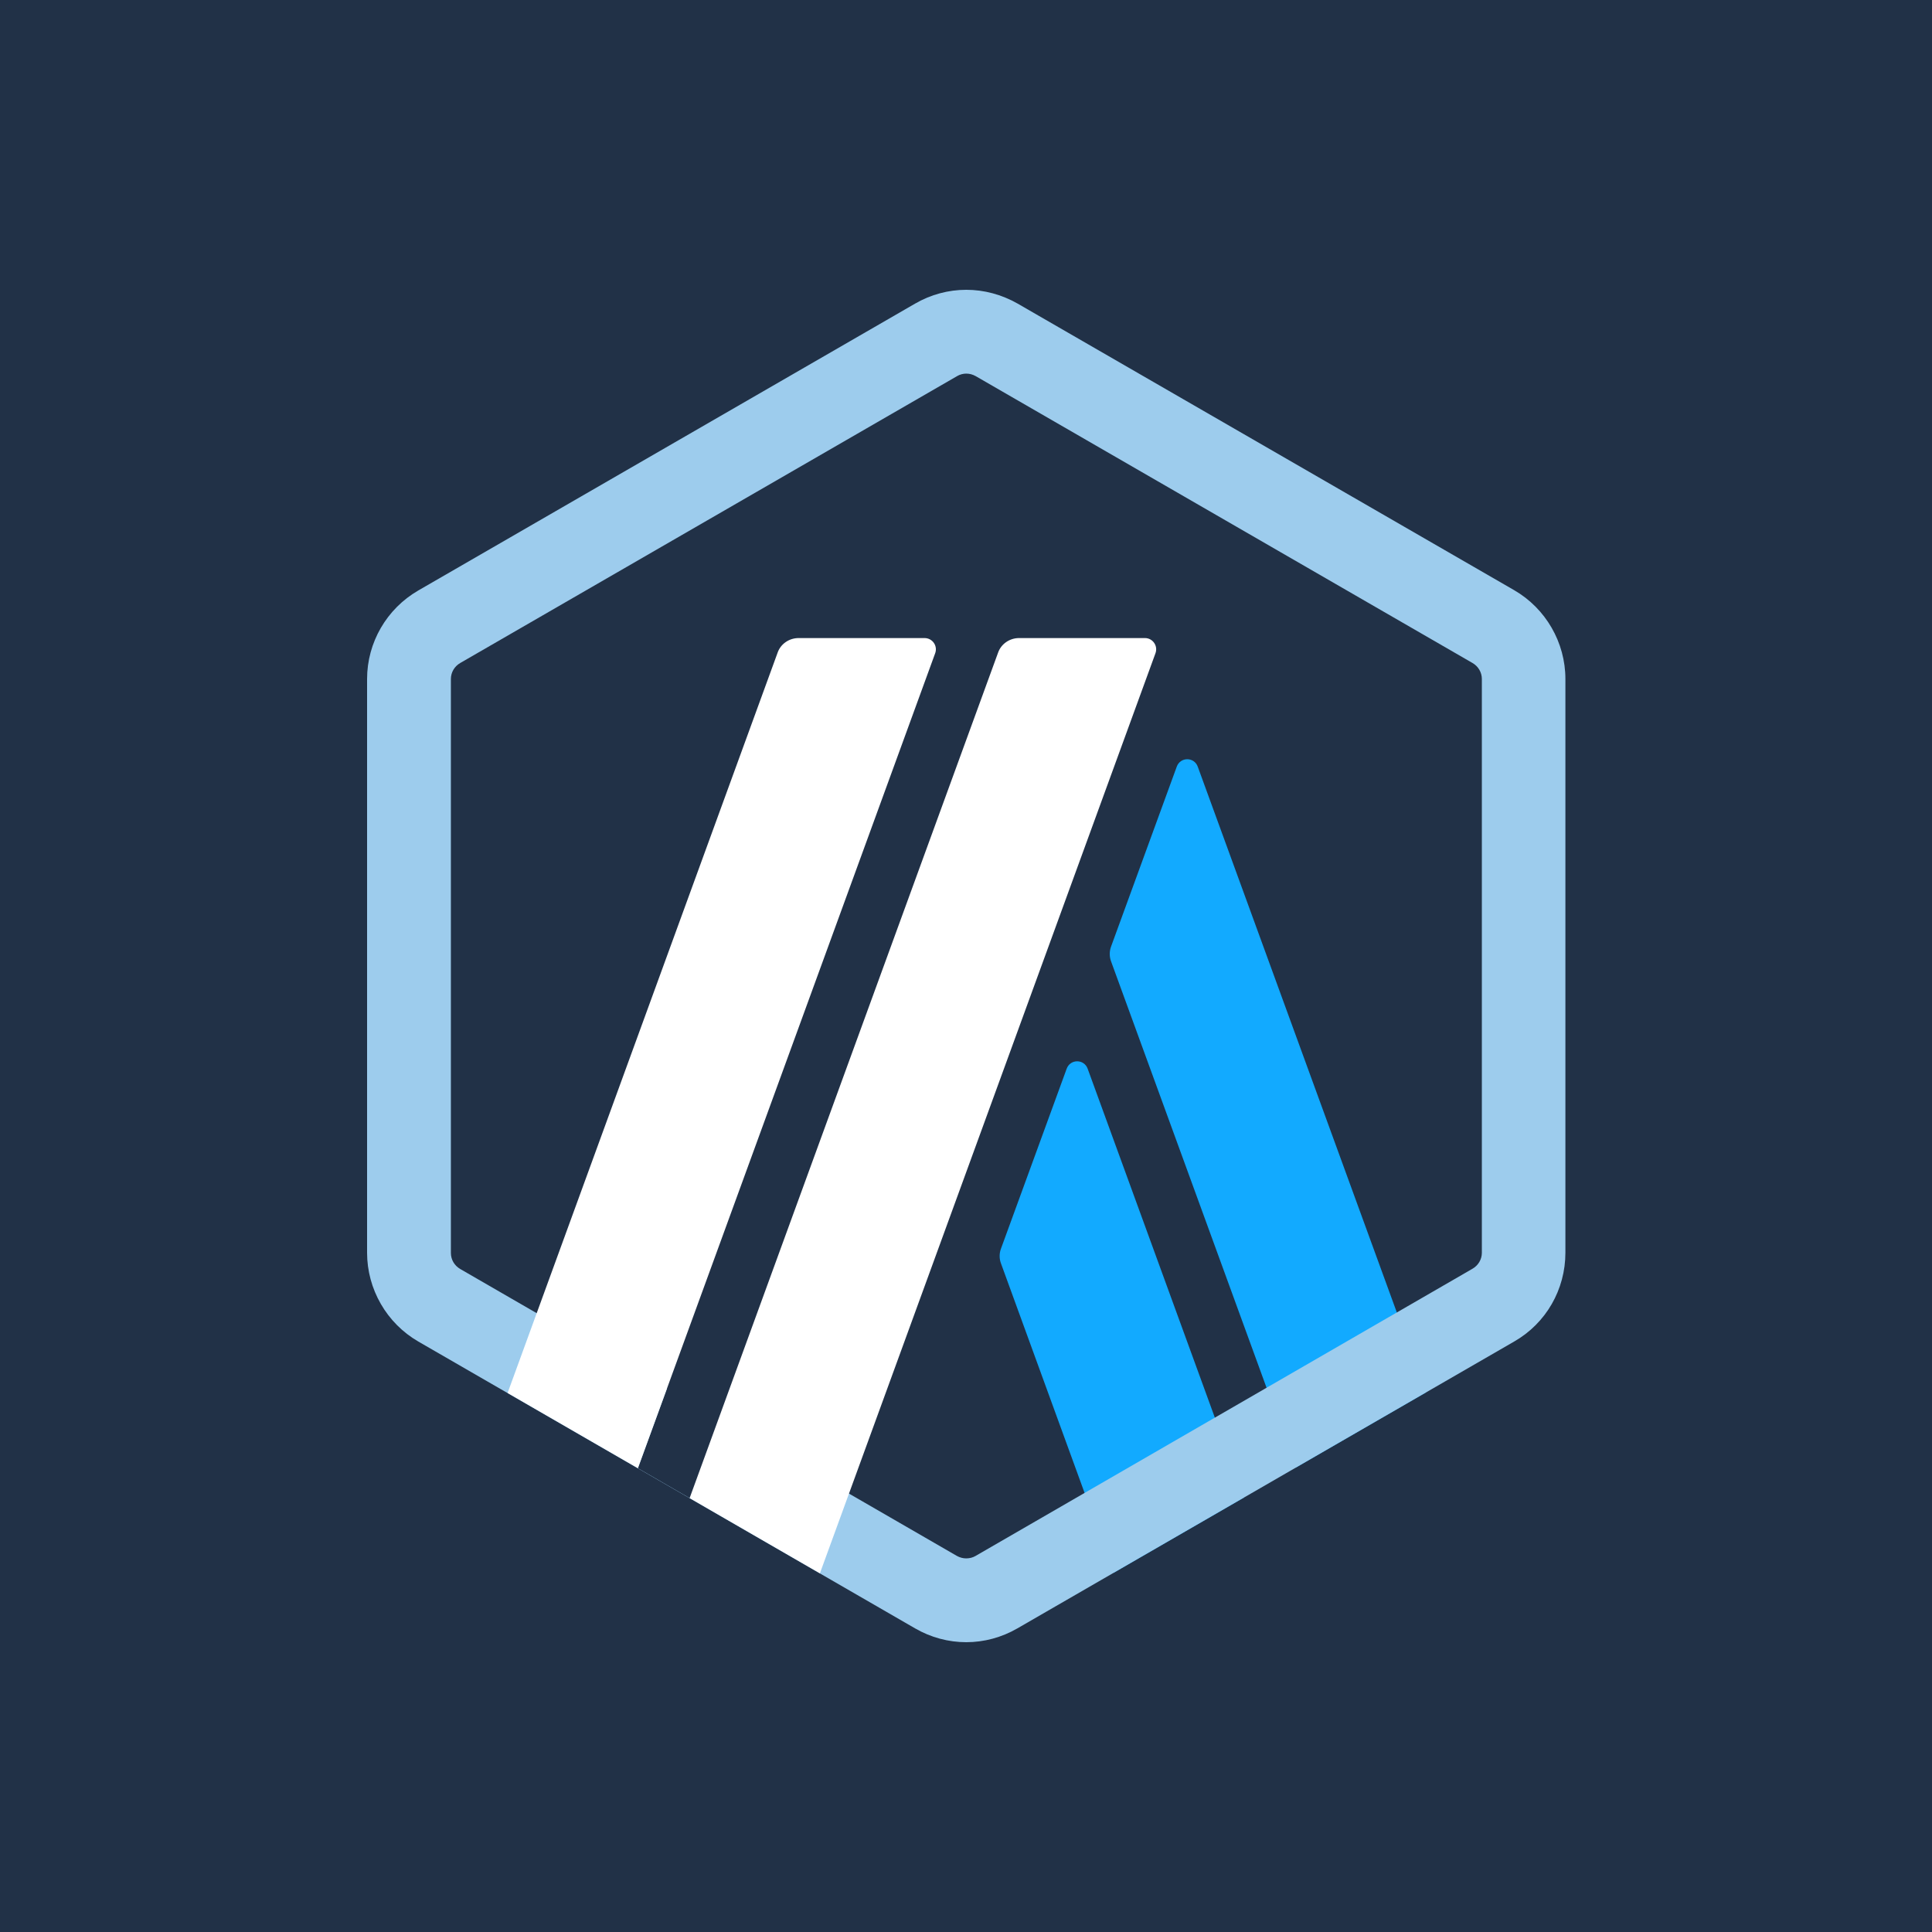
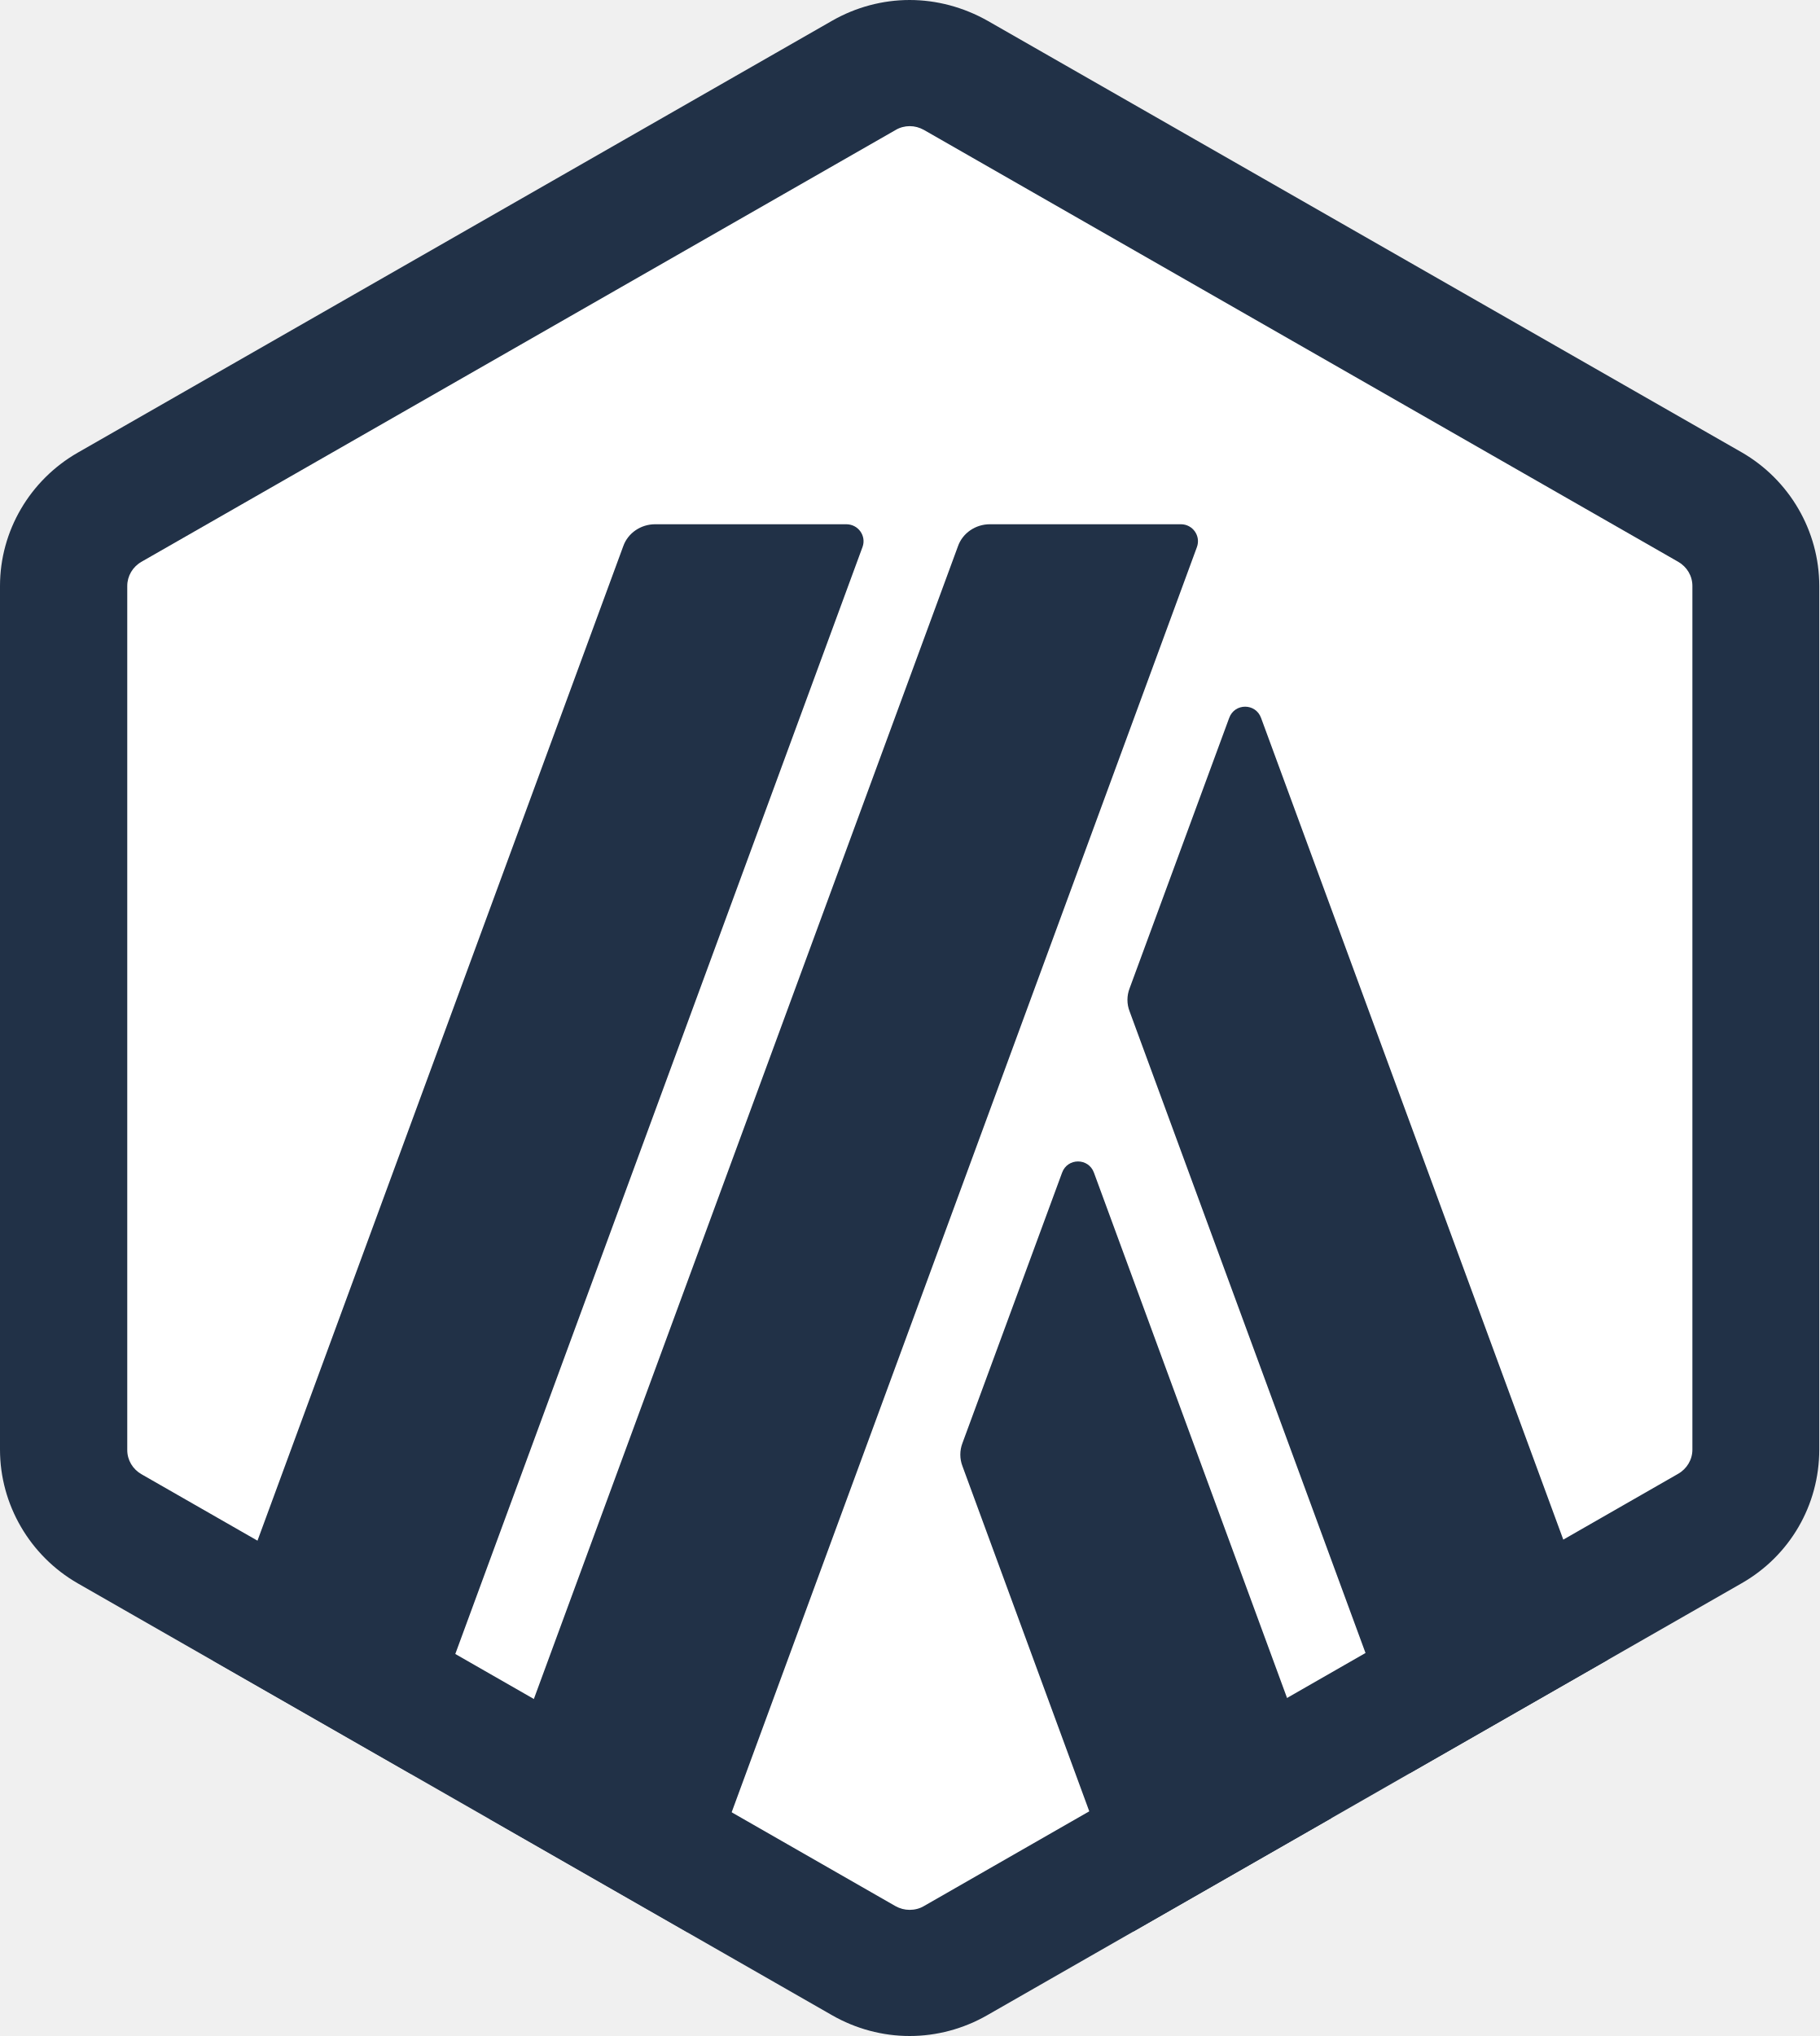
- <svg xmlns="http://www.w3.org/2000/svg" width="100" height="100" viewBox="0 0 100 100" fill="none">
-   <rect width="100" height="100" fill="#213147" />
-   <path d="M21.348 36.276V63.724C21.348 65.47 22.279 67.088 23.796 67.962L47.564 81.678C49.082 82.552 50.943 82.552 52.461 81.678L76.228 67.962C77.746 67.088 78.677 65.47 78.677 63.724V36.276C78.677 34.529 77.746 32.912 76.228 32.038L52.461 18.322C50.943 17.448 49.082 17.448 47.564 18.322L23.796 32.038C22.293 32.912 21.348 34.529 21.348 36.276Z" fill="#213147" />
-   <path d="M55.21 55.319L51.817 64.612C51.716 64.869 51.716 65.156 51.817 65.413L57.644 81.406L64.388 77.512L56.298 55.319C56.112 54.804 55.396 54.804 55.21 55.319Z" fill="#12AAFF" />
-   <path d="M61.996 39.684C61.81 39.169 61.094 39.169 60.908 39.684L57.515 48.976C57.415 49.234 57.415 49.52 57.515 49.778L67.065 75.965L73.809 72.071L61.996 39.684Z" fill="#12AAFF" />
-   <path d="M50.013 19.338C50.184 19.338 50.342 19.381 50.499 19.467L76.214 34.315C76.515 34.487 76.701 34.802 76.701 35.145V64.841C76.701 65.184 76.515 65.499 76.214 65.671L50.499 80.533C50.356 80.619 50.184 80.662 50.013 80.662C49.841 80.662 49.683 80.619 49.526 80.533L23.825 65.685C23.524 65.513 23.338 65.198 23.338 64.855V35.145C23.338 34.802 23.524 34.487 23.825 34.315L49.54 19.467C49.683 19.381 49.855 19.338 50.013 19.338ZM50.013 15C49.096 15 48.18 15.243 47.364 15.716L21.649 30.564C20.017 31.509 19 33.255 19 35.145V64.841C19 66.73 20.017 68.492 21.649 69.436L47.364 84.284C48.18 84.757 49.096 85 50.013 85C50.929 85 51.845 84.757 52.661 84.284L78.376 69.436C80.023 68.492 81.025 66.745 81.025 64.841V35.145C81.025 33.255 80.008 31.494 78.376 30.549L52.676 15.716C51.845 15.243 50.929 15 50.013 15Z" fill="#9DCCED" />
-   <path d="M33.017 75.994L35.38 69.522L40.133 73.474L35.695 77.54L33.017 75.994Z" fill="#213147" />
-   <path d="M47.85 33.026H41.336C40.849 33.026 40.405 33.327 40.248 33.785L26.273 72.1L33.017 75.994L48.409 33.799C48.538 33.427 48.266 33.026 47.85 33.026Z" fill="white" />
-   <path d="M59.262 33.026H52.747C52.261 33.026 51.817 33.327 51.659 33.785L35.695 77.54L42.438 81.435L59.806 33.814C59.949 33.427 59.663 33.026 59.262 33.026Z" fill="white" />
+ <svg xmlns="http://www.w3.org/2000/svg" width="42" height="47" viewBox="0 0 42 47" fill="none">
+   <g clip-path="url(#clip0_445_269)">
+     <path d="M1.591 14.286V32.715C1.591 33.888 2.221 34.973 3.248 35.56L19.343 44.77C20.371 45.357 21.631 45.357 22.659 44.77L38.753 35.56C39.781 34.973 40.411 33.888 40.411 32.715V14.286C40.411 13.113 39.781 12.027 38.753 11.441L22.659 2.231C21.631 1.644 20.371 1.644 19.343 2.231L3.248 11.441C2.231 12.027 1.591 13.113 1.591 14.286Z" fill="white" />
+     <path d="M24.52 27.071L22.221 33.31C22.154 33.483 22.154 33.676 22.221 33.848L26.167 44.587L30.734 41.972L25.256 27.071C25.131 26.725 24.645 26.725 24.52 27.071Z" fill="#213147" />
+     <path d="M29.114 16.573C28.989 16.227 28.503 16.227 28.378 16.573L26.08 22.812C26.012 22.985 26.012 23.178 26.08 23.35L32.546 40.934L37.113 38.319L29.114 16.573Z" fill="#213147" />
+     <path d="M21.001 2.912C21.117 2.912 21.224 2.941 21.33 2.999L38.743 12.968C38.946 13.084 39.072 13.294 39.072 13.526V33.464C39.072 33.694 38.946 33.906 38.743 34.022L21.33 44.001C21.233 44.059 21.116 44.088 21.001 44.088C20.885 44.088 20.777 44.059 20.672 44.001L3.267 34.032C3.064 33.916 2.938 33.706 2.938 33.474V13.526C2.938 13.296 3.064 13.084 3.267 12.968L20.68 2.999C20.777 2.941 20.894 2.912 21.001 2.912ZM21.001 0C20.381 0 19.759 0.164 19.207 0.481L1.794 10.45C0.689 11.084 0 12.258 0 13.526V33.464C0 34.732 0.689 35.915 1.794 36.55L19.207 46.519C19.759 46.836 20.379 47 21.001 47C21.622 47 22.242 46.836 22.794 46.519L40.207 36.55C41.323 35.915 42.001 34.742 42.001 33.464V13.526C42.001 12.258 41.313 11.075 40.207 10.44L22.803 0.481C22.241 0.164 21.621 0 20.999 0H21.001Z" fill="#213147" />
+     <path d="M19.536 12.102H15.125C14.796 12.102 14.495 12.304 14.388 12.611L4.925 38.337L9.492 40.952L19.915 12.621C20.002 12.372 19.818 12.102 19.536 12.102Z" fill="#213147" />
+     <path d="M27.264 12.102H22.853C22.524 12.102 22.223 12.304 22.116 12.611L11.306 41.99L15.873 44.605L27.632 12.632C27.729 12.372 27.535 12.102 27.264 12.102Z" fill="#213147" />
+   </g>
+   <defs>
+     <clipPath id="clip0_445_269">
+       <rect width="42" height="47" fill="white" />
+     </clipPath>
+   </defs>
</svg>
